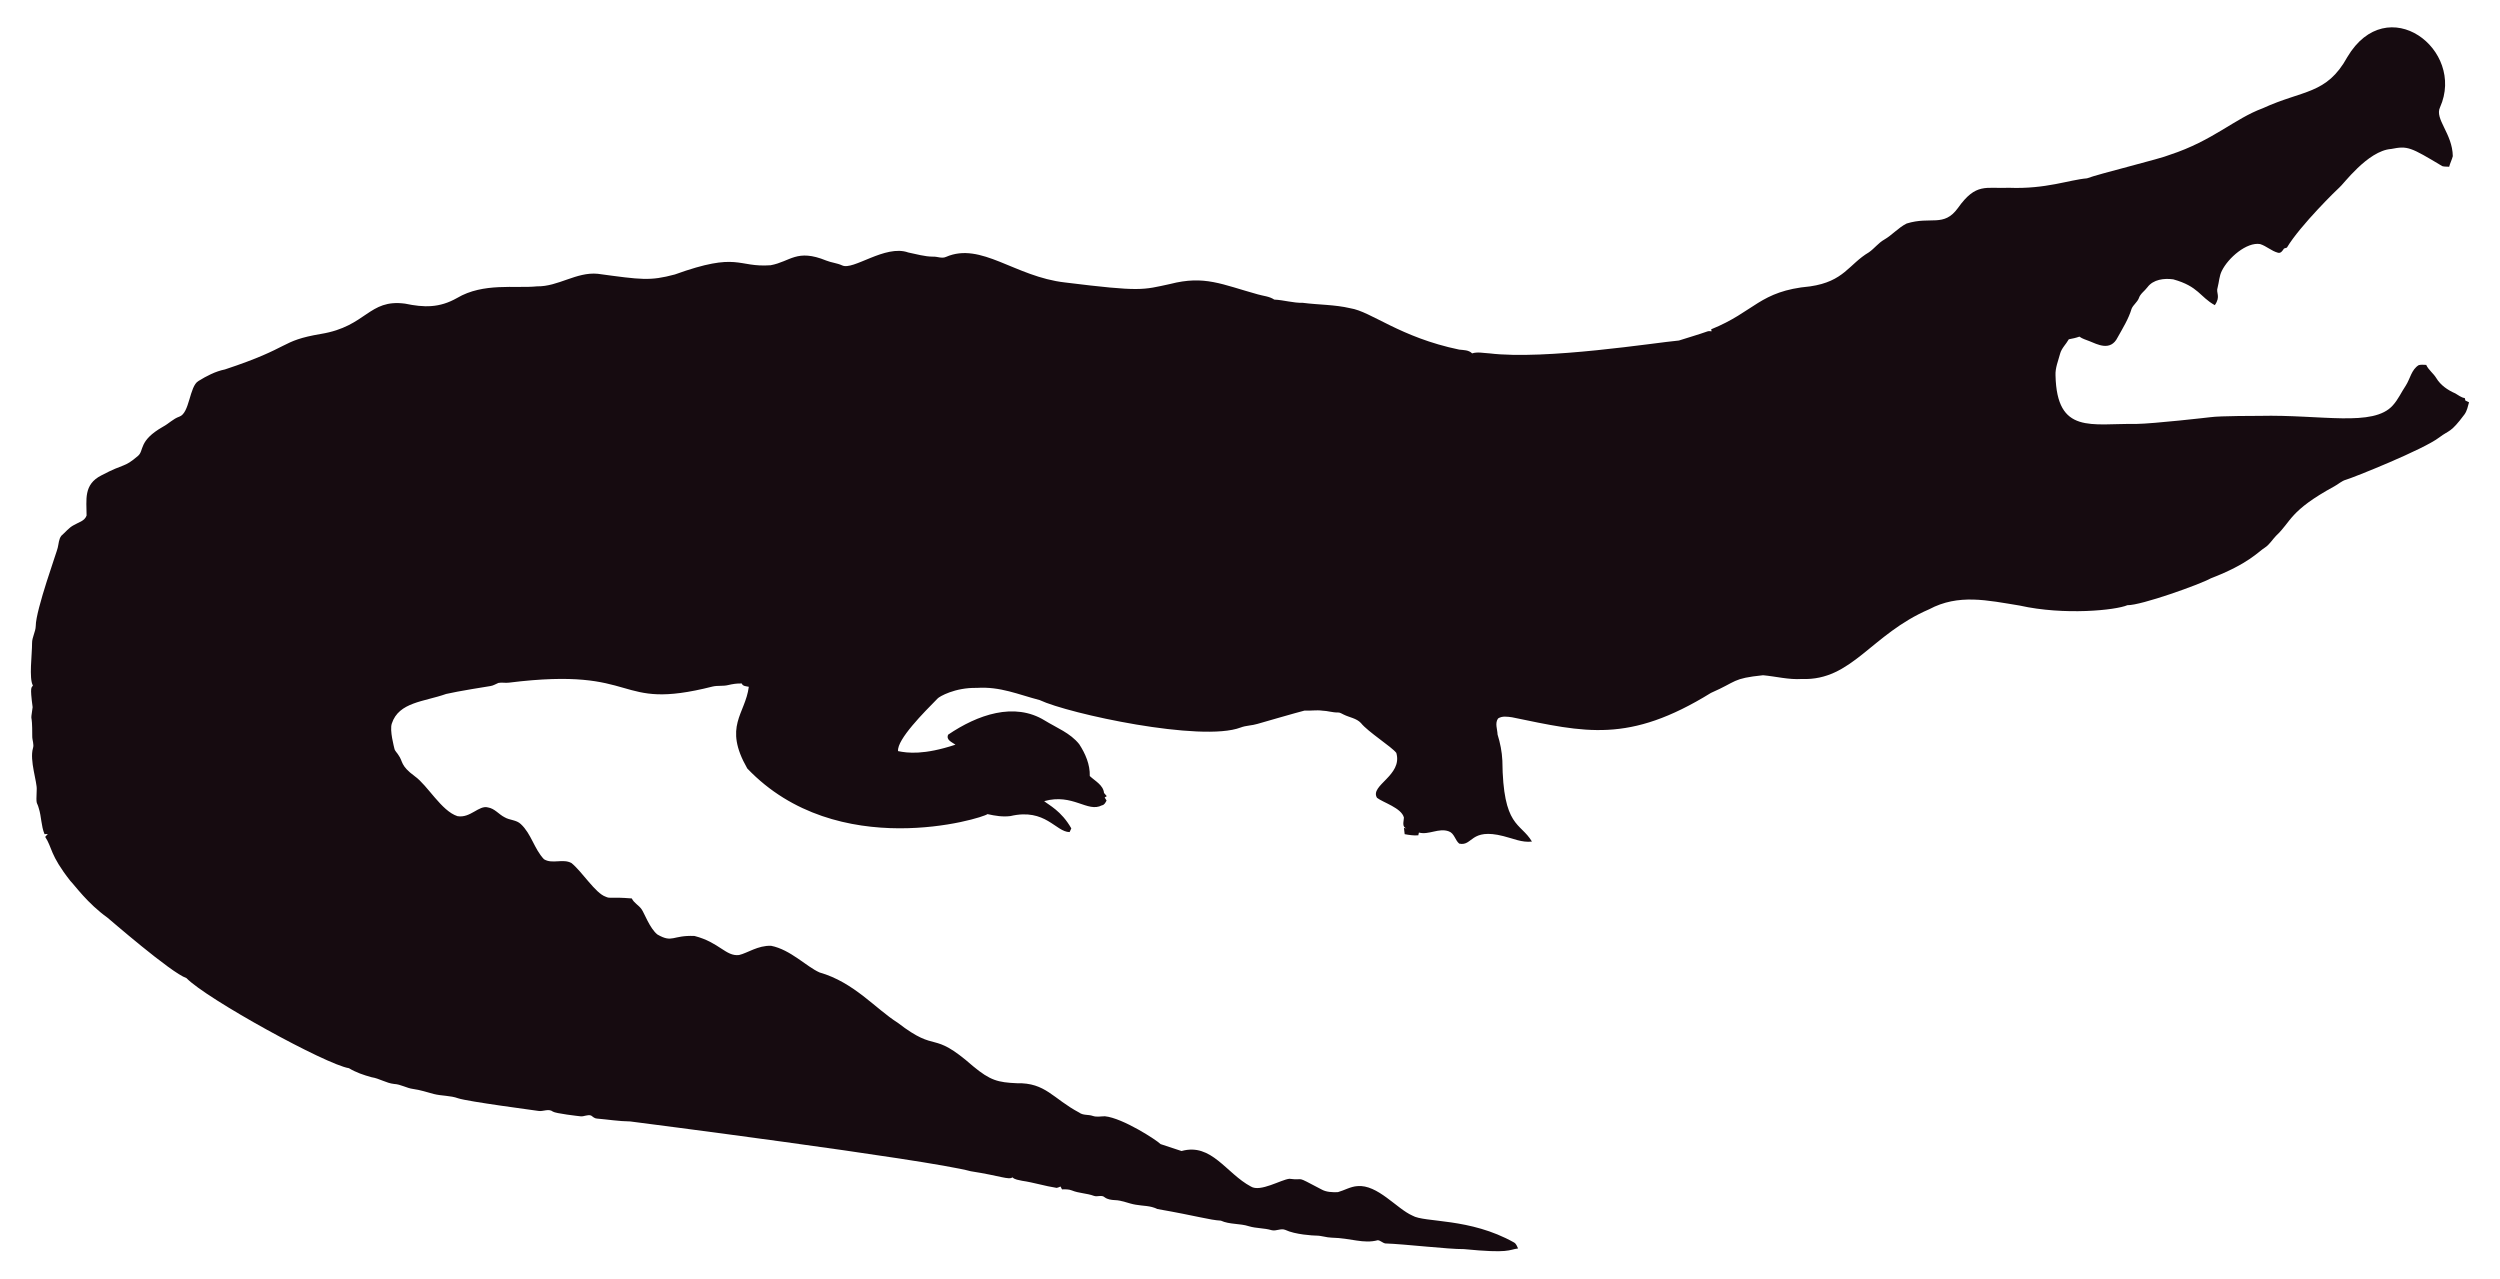
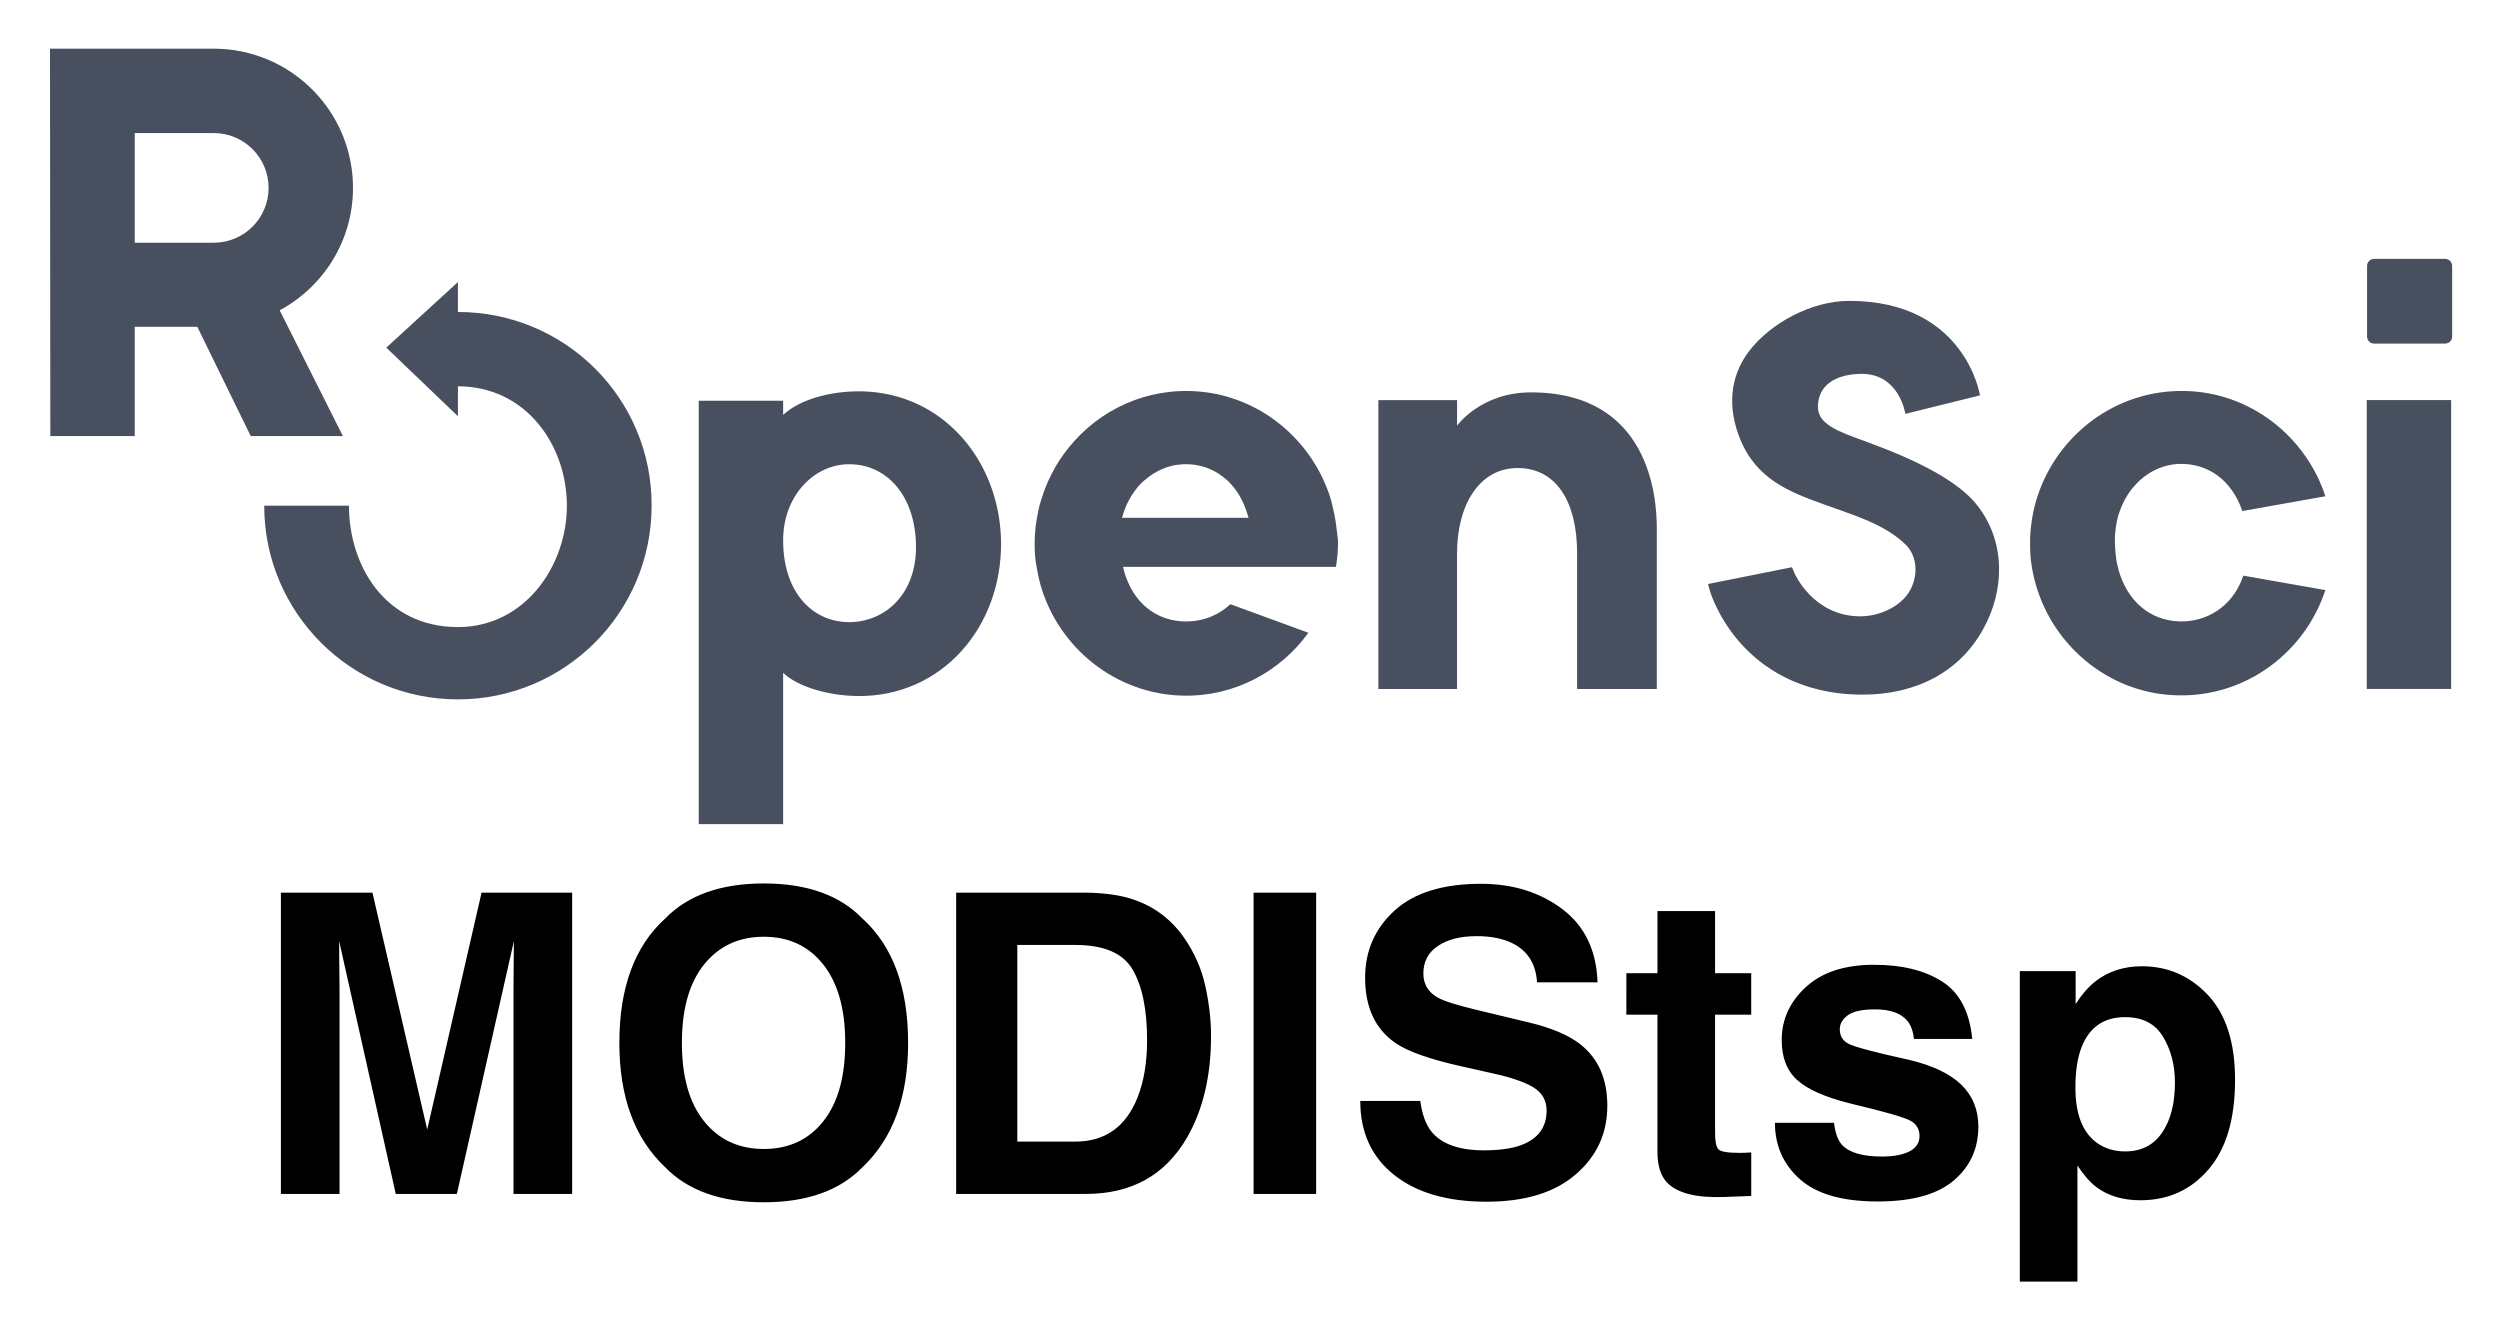
- <svg xmlns="http://www.w3.org/2000/svg" version="1.1" id="Layer_1" x="0px" y="0px" viewBox="0 0 2625.022 1342.022" enable-background="new 0 0 2625.022 1342.022" xml:space="preserve">
-   <path fill="#160B10" d="M2562.057,112.664c-5.93,12.226,13.089,27.649,13.408,51.328c-0.967,3.791-2.837,7.289-3.816,11.093  c-2.417-0.267-4.923,0.089-7.226-0.636c-33.512-20.05-36.245-21.483-53.631-18.038c-24.88,1.775-51.012,38.147-54.547,40.579  c-1,0.685-40.963,39.485-54.967,62.993c-1.056,0.331-2.086,0.661-3.078,1.005c-1.45,2.188-3.295,5.317-6.386,4.363  c-6.755-1.794-12.047-7.022-18.687-9.083c-14.172-2.325-33.569,14.577-40.185,28.126c-2.76,5.432-2.862,11.614-4.401,17.415  c-2.078,5.918,3.558,9.203-2.964,18.611c-15.758-8.651-16.89-19.671-43.645-27.108c-9.541-1.323-21.002,0.025-27.146,8.345  c-2.9,3.956-7.454,6.64-8.994,11.487c-1.705,4.223-5.788,6.857-7.569,10.978c-3.219,10.775-9.274,20.417-14.705,30.186  c-7.484,15.043-21.458,7.113-29.639,3.893c-3.549-1.501-7.378-2.404-10.482-4.745c-3.613,1.31-7.378,2.124-11.131,2.799  c-2.9,5.19-7.62,9.362-9.184,15.252c-1.972,7.442-5.139,14.807-4.771,22.656c1.426,62.435,37.744,50.23,84.657,50.985  c18.427-0.238,76.659-6.917,77.661-7.06c10.315-1.512,51.103-1.387,52.104-1.425c64.718-1.507,119.253,12.017,139.725-10.991  c5.622-6.144,8.955-13.878,13.598-20.735c4.617-7.073,5.915-16.893,13.662-21.562c2.519-0.687,5.19-0.305,7.81-0.242  c2.481,5.406,7.582,8.854,10.609,13.891c4.503,7.467,12.047,12.632,19.921,16.041c3.269,1.794,6.144,4.389,9.999,4.936  c0.166,0.852,0.369,1.705,0.598,2.57c1.259,0.611,2.519,1.208,3.854,1.819c-1.196,4.325-2.073,8.854-4.681,12.606  c-14.981,20.134-15.737,16.079-26.561,24.297c-16.513,12.73-90.704,42.38-97.937,44.421c-4.63,1.259-8.078,4.719-12.199,6.907  c-47.689,26.034-44.914,36.755-61.276,51.99c-3.969,4.096-6.856,9.273-11.754,12.403c-6.886,4.248-16.845,16.908-56.76,32.26  c-10.994,6.222-73.381,28.559-87.544,28.177c-12.182,5.289-66.295,10.873-113.113,0.394c-34.047-5.52-64.247-12.539-95.05,3.905  c-61.045,26.219-81.054,75.205-133.67,73.195c-13.739,0.903-27.159-2.684-40.745-3.943c-32.756,3.396-26.951,6.432-54.687,18.547  c-86.536,53.421-132.198,41.426-208.888,25.607c-4.859-0.636-10.304-1.616-14.68,1.259c-3.511,4.999-0.687,11.232-0.509,16.804  c2.76,8.879,4.605,18.076,5.037,27.388c0.678,70.703,18.876,64.615,31.064,85.038c-10.38,1.31-20.137-3.346-30.008-5.724  c-35.054-8.942-31.959,10.974-46.367,7.887c-4.376-3.651-5.076-10.864-10.94-12.886c-10.482-3.893-20.875,4.033-31.37,1.285  c-0.165,0.725-0.483,2.163-0.649,2.875c-4.834,0.432-9.592-0.331-14.311-1.196c-0.153-2.201-0.407-4.401-0.751-6.551  c0.7,0.127,2.112,0.382,2.824,0.509c-5.368-1.387-2.926-7.48-2.862-11.411c-2.581-10.171-21.93-15.743-28.266-20.735  c-7.896-13.101,27.192-23.356,20.29-47.143c-4.808-6.385-29.888-22.164-37.17-31.395c-4.783-5.063-12.047-5.813-18.013-8.815  c-1.972-0.827-3.791-2.315-6.017-2.239c-5.597,0.191-10.965-1.781-16.537-1.908c-6.208-0.878-12.441,0.318-18.661-0.076  c-6.376,1.51-49.471,13.993-49.471,13.993c-5.775,1.781-11.97,1.603-17.631,3.791c-41.153,15.671-180.401-14.399-211.051-28.838  c-22.477-5.819-41.27-14.396-65.945-12.772c-23.033-0.496-39.521,9.215-41.101,11.08c-14.156,14.382-42.805,43.009-41.597,55.297  c9.881,2.049,27.067,4.244,60.297-6.755c-3.6-2.633-10.164-4.859-7.683-10.52c30.91-20.96,69.478-34.528,101.385-14.896  c12.454,7.683,26.879,13.128,36.241,24.907c6.449,9.897,11.461,21.384,11.08,33.43c5.483,5.19,14.184,9.464,14.96,17.771  c0.954,1.132,1.883,2.239,2.9,3.371c-0.56,0.344-1.679,1.03-2.251,1.361c0.674,1.081,1.336,2.15,2.022,3.244  c-1.157,2.112-2.252,4.643-4.923,5.037c-15.167,7.923-30.412-12.885-60.589-4.414c4.515,3.914,17.957,10.035,28.495,28.596  c-0.623,1.285-1.221,2.582-1.781,3.893c-14.581-0.066-25.26-25.439-62.103-16.83c-8.065,1.081-16.27-0.28-24.119-2.048  c-5.689,4.616-157.704,51.097-252.241-47.919c-25.462-44.516-2.105-56.742,1.616-85.776c-2.646-0.598-6.259-0.445-7.429-3.447  c-4.834-0.216-9.63,0.547-14.311,1.666c-5.343,1.336-10.927,0.254-16.283,1.527c-104.921,26.598-73.475-21.586-213.976-4.058  c-3.638,0.483-7.327-0.471-10.927,0.267c-2.722,1.043-5.203,2.786-8.129,3.244c-1.005,0.139-35.568,5.632-46.749,8.332  c-23.248,8.245-49.669,8.494-57.027,31.013c-2.544,7.127,2.495,25.23,2.659,26.23c0.509,2.748,2.964,4.529,4.274,6.907  c5.125,7.002,1.576,10.814,17.186,22.287c13.483,9.569,27.903,36.42,44.764,41.877c13.652,2.389,22.508-11.842,32.107-9.146  c7.022,1.107,11.334,7.276,17.415,10.317c5.356,3.193,12.365,2.633,17.033,7.162c11.029,10.189,14.018,26.078,24.284,36.878  c8.765,5.47,19.972-0.979,28.965,4.071c11.309,9.233,25.045,31.634,35.809,35.287c4.836,2.294,4.589-0.02,27.477,1.832  c2.226,4.796,7.327,7.085,10.253,11.347c2.611,3.387,8.633,20.294,16.715,26.574c16.075,9.185,15.426,0.491,38.875,1.488  c26.056,6.667,32.977,21.713,46.774,19.997c8.688-1.942,19.833-10.206,33.646-9.68c20.419,4.043,37.013,21.857,50.896,27.986  c36.199,10.4,58.502,37.92,82.062,52.817c43.011,33.213,34.403,6.396,79.034,45.566c18.208,15.125,26.246,17.04,45.986,17.936  c30.318-0.751,37.93,16.193,65.525,30.81c4.134,3.155,9.541,1.844,14.196,3.498c4.147,1.463,8.51,0.394,12.772,0.369  c18.974,1.87,55.059,25.539,58.465,29.232c7.353,2.353,14.667,4.91,22.02,7.276c31.527-8.837,46.862,23.524,72.916,37.323  c9.817,6.052,31.604-7.299,40.338-8.179c17.829,2.357,3.781-4.531,33.392,11.016c5.241,3.066,11.589,3.218,17.504,3.028  c6.869-1.921,13.204-5.852,20.48-6.348c21.245-1.942,41.314,23.767,57.816,30.975c12.756,7.578,60.29,2.089,106.638,28.189  c2.366,1.298,3.155,4.007,4.3,6.284c-10.435,1.423-8.676,5.392-56.964,0.7c-16.115,0.199-61.486-5.252-82.52-5.953  c-2.824-0.572-4.91-3.04-7.772-3.397c-15.269,4.072-27.792-2.198-48.492-2.671c-5.546-0.102-10.825-2.201-16.359-2.162  c-2.762-0.015-21.848-1.008-32.323-6.004c-4.758-1.972-9.668,1.654-14.476,0.293c-7.747-2.315-16.003-1.781-23.737-4.121  c-9.541-3.104-20.277-1.692-29.41-5.865c-12.12-0.691-23.98-4.714-66.899-12.25c-6.984-3.625-14.985-3.091-22.516-4.49  c-7.416-1.145-14.324-4.643-21.892-4.821c-3.727-0.204-7.632-0.649-10.698-2.939c-3.206-2.951-7.645-0.127-11.334-1.539  c-7.531-2.798-15.774-2.646-23.203-5.712c-3.282-1.298-6.844-1.17-10.278-1.081c-0.394-0.763-1.183-2.264-1.577-3.015  c-1.285,0.636-2.608,1.119-3.982,1.45c-12.263-1.87-24.131-5.674-36.394-7.467c-3.46-0.903-7.404-1.005-10.113-3.6  c-3.831,2.97-12.398-1.54-43.747-6.411c-46.335-12.483-357.594-52.295-357.594-52.295c-11.716-0.14-23.317-2.023-34.982-3.015  c-2.442-0.127-4.211-1.844-6.068-3.18c-3.753-1.387-7.467,1.336-11.271,0.789c-2.02-0.195-26.027-2.946-28.838-4.923  c-4.592-3.587-10.278,0.216-15.367-0.738c-2.203-0.387-74.203-9.818-84.135-13.242c-8.243-2.989-17.224-2.379-25.658-4.529  c-7.162-1.895-14.209-4.274-21.574-5.254c-6.92-0.878-13.001-4.923-20.035-5.266c-8.319-0.878-15.443-5.826-23.648-7.073  c-8.256-2.252-16.448-5.037-23.775-9.49c-23.552-3.584-149.518-72.739-170.649-94.63c-16.013-5.37-81.914-62.745-82.914-63.439  c-21.039-15.096-34.147-33.758-38.964-38.595c-21.778-27.726-18.854-34.892-26.396-46.215c0.916-1.018,1.832-2.01,2.748-3.015  c-1.145,0.038-2.29,0.076-3.435,0.14c-3.651-8.676-3.18-18.28-6.042-27.172c-2.062-7.913-2.975-1.701-2.175-19.526  c0.634-7.664-7.675-30.697-3.931-43.518c1.348-4.16-0.814-8.281-0.751-12.454c0.068-28.882-2.418-11.02,0.394-30.657  c-3.041-22.85-1.09-20.042,0.305-22.719c-4.294-7.378-0.844-32.606-0.89-44.586c-0.025-6.246,3.714-11.741,3.867-17.962  c0-16.859,22.775-79.378,23.076-82.113c1.056-4.198,1.043-9.032,3.778-12.568c4.338-3.74,7.874-8.485,13.052-11.169  c4.745-2.913,11.411-4.172,13.471-10.088c0.043-16.362-3.503-32.575,15.532-42.157c25.219-13.344,23.115-7.424,38.34-20.379  c6.931-5.754,0.059-15.764,26.434-30.772c5.915-3.129,10.622-8.281,17.046-10.507c11.015-3.661,10.497-31.892,20.099-37.437  c8.612-5.33,17.796-10.113,27.795-12.148c71.433-23.584,56.818-29.805,100.939-37.31c48.019-7.907,49.805-36.895,88.244-31.777  c19.858,4.163,35.994,4.605,54.61-5.953c27.665-16.35,60.97-9.859,83.919-12.212c22.172,0.42,41.279-15.29,63.693-13.191  c46.138,6.272,54.878,7.691,80.993,0.738c67.442-24.31,65.094-7.128,100.634-9.706c20.946-3.875,27.233-17.596,58.388-4.91  c5.368,2.188,11.283,2.595,16.575,5.025c11.553,5.818,45.215-22.204,69.43-13.535c8.676,1.717,17.262,4.401,26.205,4.401  c4.49-0.216,9.083,2.252,13.446,0.293c37.015-16.156,72.304,20.872,125.096,26.815c80.305,9.923,81.3,7.845,110.289,1.603  c36.266-9.336,54.189,0.413,92.111,10.902c5.775,1.717,12.11,1.984,17.237,5.47c10.075,0.458,19.844,3.638,29.983,3.396  c16.588,2.163,33.506,1.819,49.853,5.686c21.982,3.418,52.115,30.498,114.347,43.441c4.681,0.572,9.999,0.28,13.586,3.956  c5.864-1.844,12.047-0.267,18.038-0.025c59.148,7.176,174.934-11.359,199.106-13.471c9.82-3.218,19.819-5.966,29.576-9.452  c1.488-0.674,3.155-0.356,4.758-0.229c-0.115-0.522-0.356-1.577-0.483-2.099c45.944-18.548,50.589-40.213,103.827-45.057  c35.891-5.17,40.645-23.282,61.836-35.809c5.712-3.969,9.897-9.808,16.028-13.281c8.408-4.872,14.82-12.555,23.559-16.931  c25.605-7.944,38.867,4.305,53.847-16.257c19.089-26.933,29.276-20.168,53.605-21.256c38.819,1.522,63.061-8.345,81.948-9.935  c11.484-4.495,77.877-20.69,87.061-24.742c45.297-14.857,67.746-37.884,97.505-48.848c42.187-19.404,67.008-14.225,88.74-53.694  C2506.582-10.604,2589.134,52.018,2562.057,112.664z" />
+ <svg xmlns="http://www.w3.org/2000/svg" role="img" viewBox="3.77 1.15 128.96 68.46">
+   <path fill="#484F5E" d="M72.633 27.842c-.052-.278-.121-.573-.191-.85-.087-.33-.208-.642-.347-.954-.017-.035-.035-.087-.052-.121-1.214-2.654-3.868-4.545-6.939-4.597-2.654-.052-5.013 1.249-6.453 3.244-.312.416-.573.885-.798 1.37-.017.035-.035.069-.052.121-.139.312-.243.625-.347.954-.087.278-.139.555-.191.85-.052.26-.087.538-.104.815-.017.226-.017.434-.017.659 0 .364.035.729.104 1.075.052.33.121.642.208.954.937 3.209 3.869 5.603 7.355 5.673 2.654.052 5.013-1.249 6.453-3.244l-4.025-1.474c-.573.538-1.318.85-2.099.885-1.353.069-2.498-.607-3.105-1.856-.139-.295-.26-.607-.33-.954h10.981c.035-.226.069-.468.087-.711.017-.226.017-.434.017-.659-.052-.399-.087-.798-.156-1.18zm-10.981 0c.087-.295.191-.59.33-.85.191-.364.416-.677.694-.954h.017-.017c.035-.035.087-.069.121-.104.555-.486 1.232-.798 1.96-.833.902-.052 1.7.26 2.325.833.035.035.087.069.121.121.26.26.486.59.659.954.121.26.226.538.312.85h-6.523v-.017zM21.979 10.842c0-2.966-1.804-5.516-4.372-6.609-.867-.364-1.804-.572-2.793-.572H6.349l.017 19.984h4.354v-5.638h3.227l2.758 5.638h4.753l-3.261-6.488c2.255-1.214 3.782-3.591 3.782-6.314zm-4.354 0c0 1.561-1.266 2.828-2.828 2.828h-4.077V8.014h4.077c1.561 0 2.828 1.266 2.828 2.828z" />
+   <path fill="#484F5E" d="M27.392 17.243v-1.544l-3.695 3.383 3.695 3.539v-1.544c3.522 0 5.62 3.053 5.62 6.158 0 3.105-2.168 6.262-5.62 6.262-3.747 0-5.621-3.157-5.621-6.262h-4.372c0 5.516 4.476 9.992 9.992 9.992 5.516 0 9.992-4.476 9.992-9.992.017-5.534-4.458-9.992-9.992-9.992zm92.097 13.6c-.485 1.457-1.682 2.29-3.018 2.359-1.527.069-2.776-.798-3.331-2.377-.121-.347-.208-.729-.243-1.145-.017-.226-.034-.451-.034-.694 0-.104 0-.226.017-.33.035-.416.104-.798.243-1.162.503-1.405 1.683-2.342 3.001-2.411 1.526-.069 2.775.833 3.313 2.429l4.285-.763c-1.006-3.088-3.886-5.378-7.268-5.43-3.539-.069-6.54 2.255-7.581 5.43-.226.677-.347 1.405-.382 2.151V29.438c.017.746.156 1.457.382 2.151 1.006 3.088 3.886 5.378 7.268 5.43 3.539.069 6.54-2.255 7.581-5.43l-4.233-.746zm10.721-9.055h-4.354v14.901h4.354V21.788zm-.312-2.914h-3.661c-.19 0-.364-.156-.364-.364v-3.643c0-.191.156-.364.364-.364h3.661c.19 0 .364.156.364.364v3.66c0 .191-.174.347-.364.347zm-24.148 8.327c-1.336-1.7-4.649-2.88-6.262-3.47-1.44-.52-1.96-.937-1.943-1.648.052-1.353 1.37-1.648 2.255-1.648 1.96 0 2.255 2.064 2.255 2.064l3.851-.954s-.746-4.875-6.748-4.875c-1.943 0-4.059 1.145-5.17 2.602-.989 1.301-1.11 2.897-.468 4.493.85 2.134 2.602 2.776 4.372 3.417 1.318.486 3.088.972 4.198 2.082.538.538.642 1.457.26 2.238-.399.85-1.526 1.44-2.619 1.44-2.394 0-3.365-2.151-3.4-2.238l-.121-.295-4.337.867.104.364c.017.052.399 1.353 1.561 2.671 1.075 1.214 3.036 2.671 6.314 2.671 2.793 0 5.013-1.197 6.21-3.365 1.128-2.012 1.18-4.528-.312-6.418zm-57.523-5.863c-1.579-.035-3.209.416-4.059 1.214v-.729h-4.354v21.84h4.354v-7.806c.763.729 2.307 1.162 3.764 1.197 4.423.087 7.546-3.574 7.477-7.997-.087-4.181-3.018-7.633-7.182-7.72zm-.451 11.9c-2.03.104-3.591-1.474-3.608-4.163v-.104c.017-2.186 1.509-3.782 3.244-3.869 2.03-.104 3.608 1.579 3.608 4.268 0 2.377-1.509 3.764-3.244 3.868zm34.972-11.848c-2.602 0-3.816 1.717-3.816 1.717v-1.318H74.871v14.901h4.059v-7.008c0-2.446 1.128-4.389 3.123-4.389 1.995 0 3.07 1.735 3.07 4.389v7.008h4.111v-8.309c0-1.596-.382-6.991-6.488-6.991z" />
+   <path d="M28.611 47.196l-2.804 12.221-2.825-12.221h-4.723v15.541h3.026v-10.511c0-.303-.003-.726-.012-1.272-.006-.543-.009-.963-.009-1.26l2.921 13.043h3.152l2.942-13.043c0 .297-.003.717-.012 1.26-.006.546-.009.969-.009 1.272v10.511h3.026V47.196zM46.236 58.994c-.756.951-1.778 1.425-3.065 1.425-1.287 0-2.312-.474-3.077-1.425-.768-.948-1.149-2.297-1.149-4.049 0-1.748.381-3.098 1.149-4.049.765-.948 1.79-1.425 3.077-1.425 1.287 0 2.309.477 3.065 1.431.756.951 1.134 2.3 1.134 4.043 0 1.751-.378 3.101-1.134 4.049zm2.027 2.363c1.568-1.484 2.351-3.62 2.351-6.412 0-2.846-.783-4.984-2.351-6.409-1.173-1.212-2.87-1.814-5.092-1.814-2.219 0-3.917.603-5.092 1.814-1.574 1.425-2.36 3.563-2.36 6.409 0 2.792.786 4.927 2.36 6.412 1.176 1.209 2.873 1.811 5.092 1.811 2.222 0 3.92-.603 5.092-1.811zm-5.092-14.635zm13.076 3.173h2.993c1.476 0 2.462.423 2.957 1.272.495.846.744 2.06.744 3.641 0 1.146-.165 2.135-.495 2.963-.606 1.512-1.673 2.267-3.206 2.267h-2.993zm5.944-2.36c-.639-.213-1.44-.324-2.402-.339h-6.697v15.541h6.697c2.348 0 4.085-.966 5.209-2.9.828-1.434 1.242-3.182 1.242-5.248 0-.816-.096-1.673-.294-2.573-.198-.9-.567-1.736-1.107-2.51-.675-.957-1.556-1.613-2.648-1.97zm9.471 15.202V47.196h-3.227v15.541zM70.048 46.89zm6.988 11.051H73.938c0 1.616.579 2.885 1.739 3.809 1.161.927 2.753 1.389 4.777 1.389 1.979 0 3.515-.471 4.6-1.41 1.086-.936 1.628-2.117 1.628-3.536 0-1.386-.462-2.444-1.392-3.173-.597-.471-1.482-.849-2.657-1.128l-2.678-.645c-1.032-.246-1.706-.459-2.024-.642-.492-.276-.738-.69-.738-1.245 0-.606.249-1.077.75-1.413.498-.339 1.167-.507 2.003-.507.753 0 1.38.129 1.886.39.759.393 1.167 1.059 1.224 1.991h3.122c-.057-1.649-.663-2.909-1.82-3.779-1.155-.867-2.552-1.302-4.19-1.302-1.961 0-3.449.459-4.46 1.38-1.014.924-1.52 2.078-1.52 3.47 0 1.526.525 2.648 1.571 3.365.618.429 1.736.825 3.353 1.191l1.643.369c.966.21 1.67.453 2.12.729.45.279.675.678.675 1.191 0 .879-.453 1.478-1.359 1.802-.48.168-1.101.252-1.868.252-1.278 0-2.18-.318-2.708-.96-.288-.351-.483-.882-.582-1.589zm3.155-11.219zm7.473 6.769h1.604v7.075c0 .717.168 1.248.504 1.592.522.54 1.49.786 2.912.738l1.422-.054v-2.246a4.88 4.88 0 0 1-.3.018c-.102.003-.198.006-.291.006-.612 0-.975-.06-1.095-.177-.12-.114-.18-.408-.18-.879v-6.073h1.865v-2.141H92.241v-3.203h-2.972v3.203h-1.604zm10.712 5.578h-3.047c0 1.179.432 2.15 1.293 2.915.861.762 2.195 1.143 4.001 1.143 1.772 0 3.08-.36 3.926-1.08.849-.72 1.272-1.649 1.272-2.789 0-.864-.294-1.586-.885-2.162-.597-.57-1.494-.993-2.69-1.275-1.79-.393-2.834-.672-3.131-.834-.294-.153-.441-.405-.441-.747 0-.276.138-.516.414-.72.279-.201.744-.303 1.398-.303.795 0 1.359.201 1.688.609.174.225.285.531.327.918h3.005c-.135-1.404-.654-2.393-1.556-2.966-.903-.573-2.072-.861-3.506-.861-1.512 0-2.684.381-3.515 1.146-.834.762-1.251 1.673-1.251 2.735 0 .9.267 1.589.801 2.066.534.486 1.452.888 2.753 1.212 1.805.429 2.849.732 3.131.909.282.174.423.432.423.768 0 .351-.174.615-.522.792-.348.174-.819.264-1.41.264-1.005 0-1.694-.201-2.066-.603-.21-.225-.348-.603-.411-1.137zm2.3-8.13zm14.68 3.701c.405.681.606 1.466.606 2.351 0 1.077-.219 1.937-.66 2.582-.438.648-1.077.972-1.913.972-.576 0-1.074-.159-1.496-.474-.711-.543-1.065-1.482-1.065-2.816 0-.843.105-1.538.318-2.087.405-1.035 1.155-1.55 2.243-1.55.909 0 1.562.342 1.967 1.023zm2.309-2.162c-.933-.99-2.069-1.484-3.41-1.484-.921 0-1.715.255-2.384.768-.366.288-.711.684-1.032 1.182V51.244h-2.879v16.015h2.972v-5.989c.318.486.639.855.972 1.11.603.456 1.362.684 2.276.684 1.434 0 2.606-.531 3.515-1.592.912-1.062 1.368-2.603 1.368-4.627 0-1.919-.468-3.374-1.398-4.367z" />
</svg>
